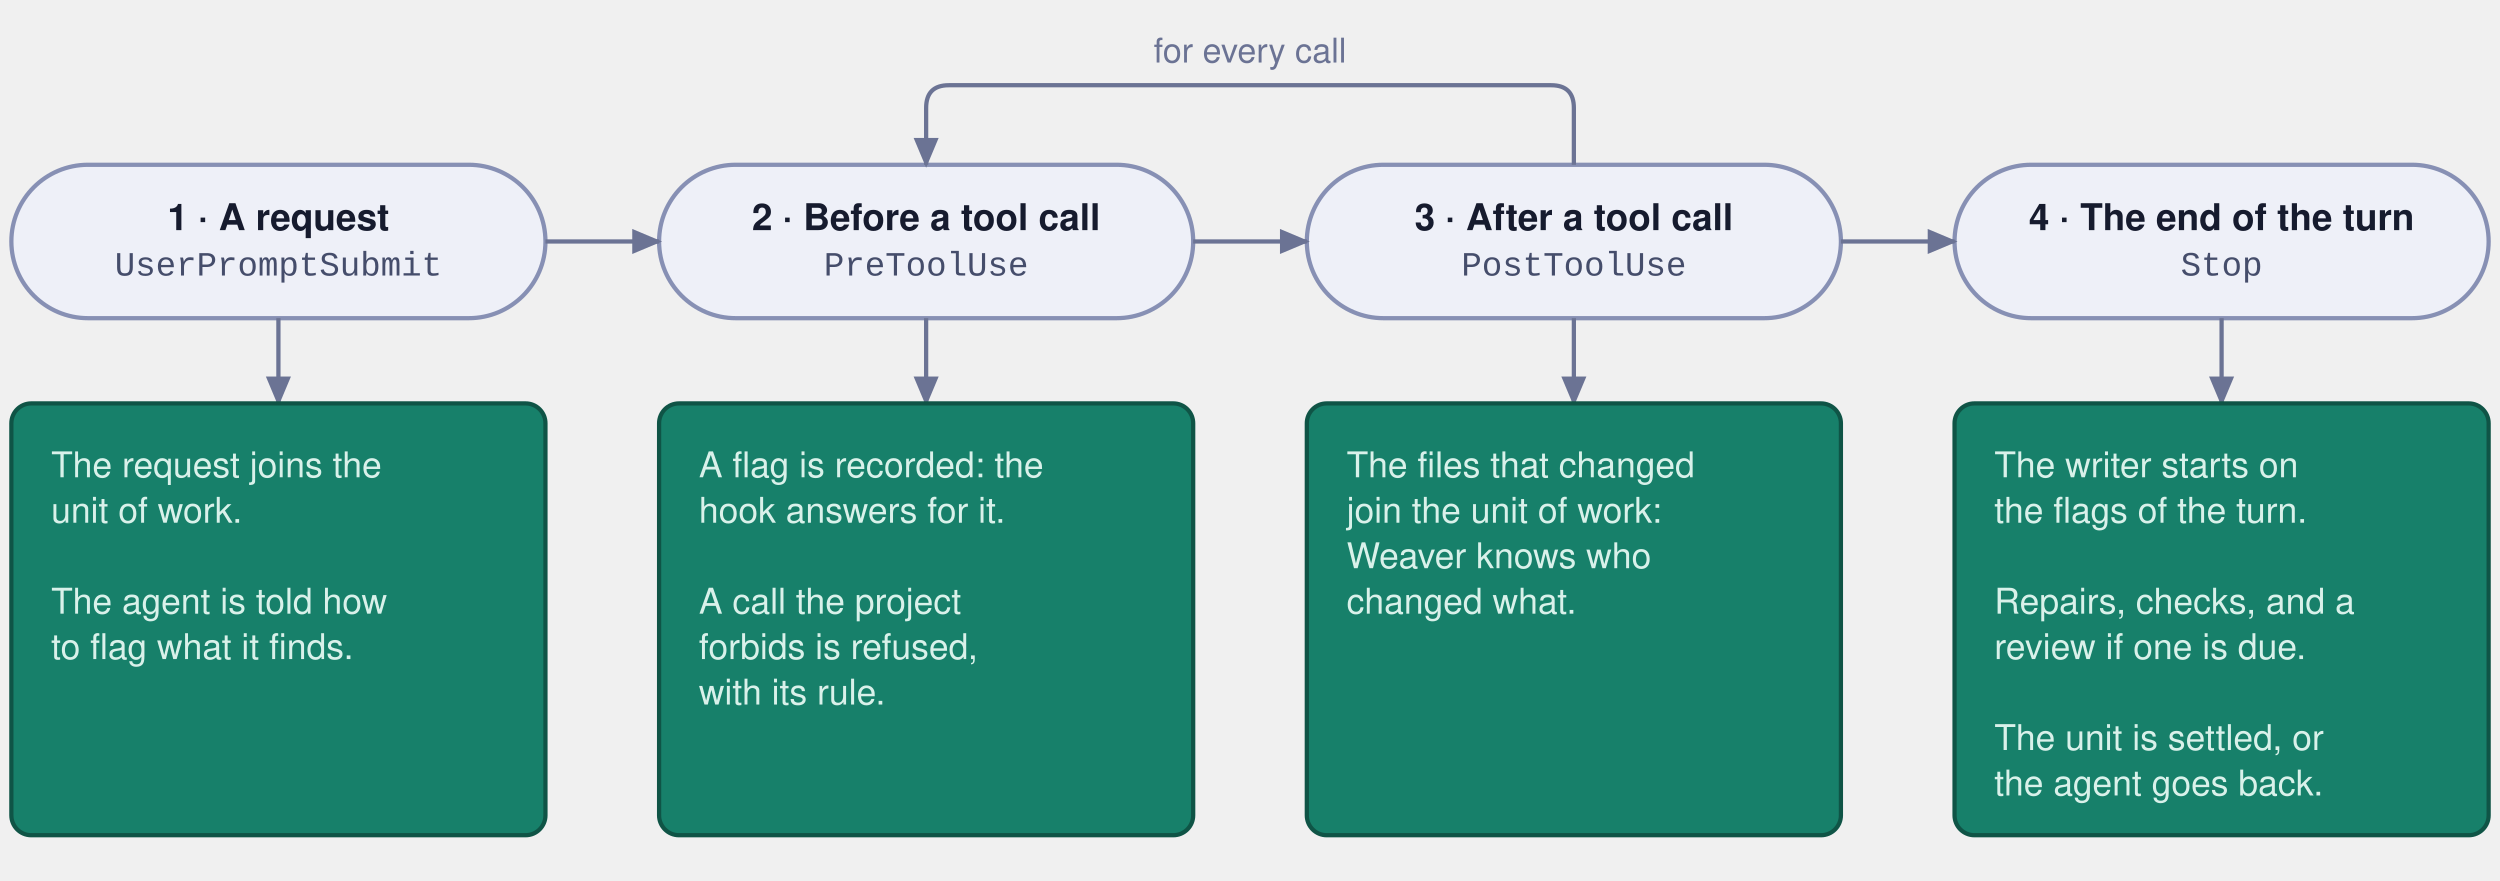
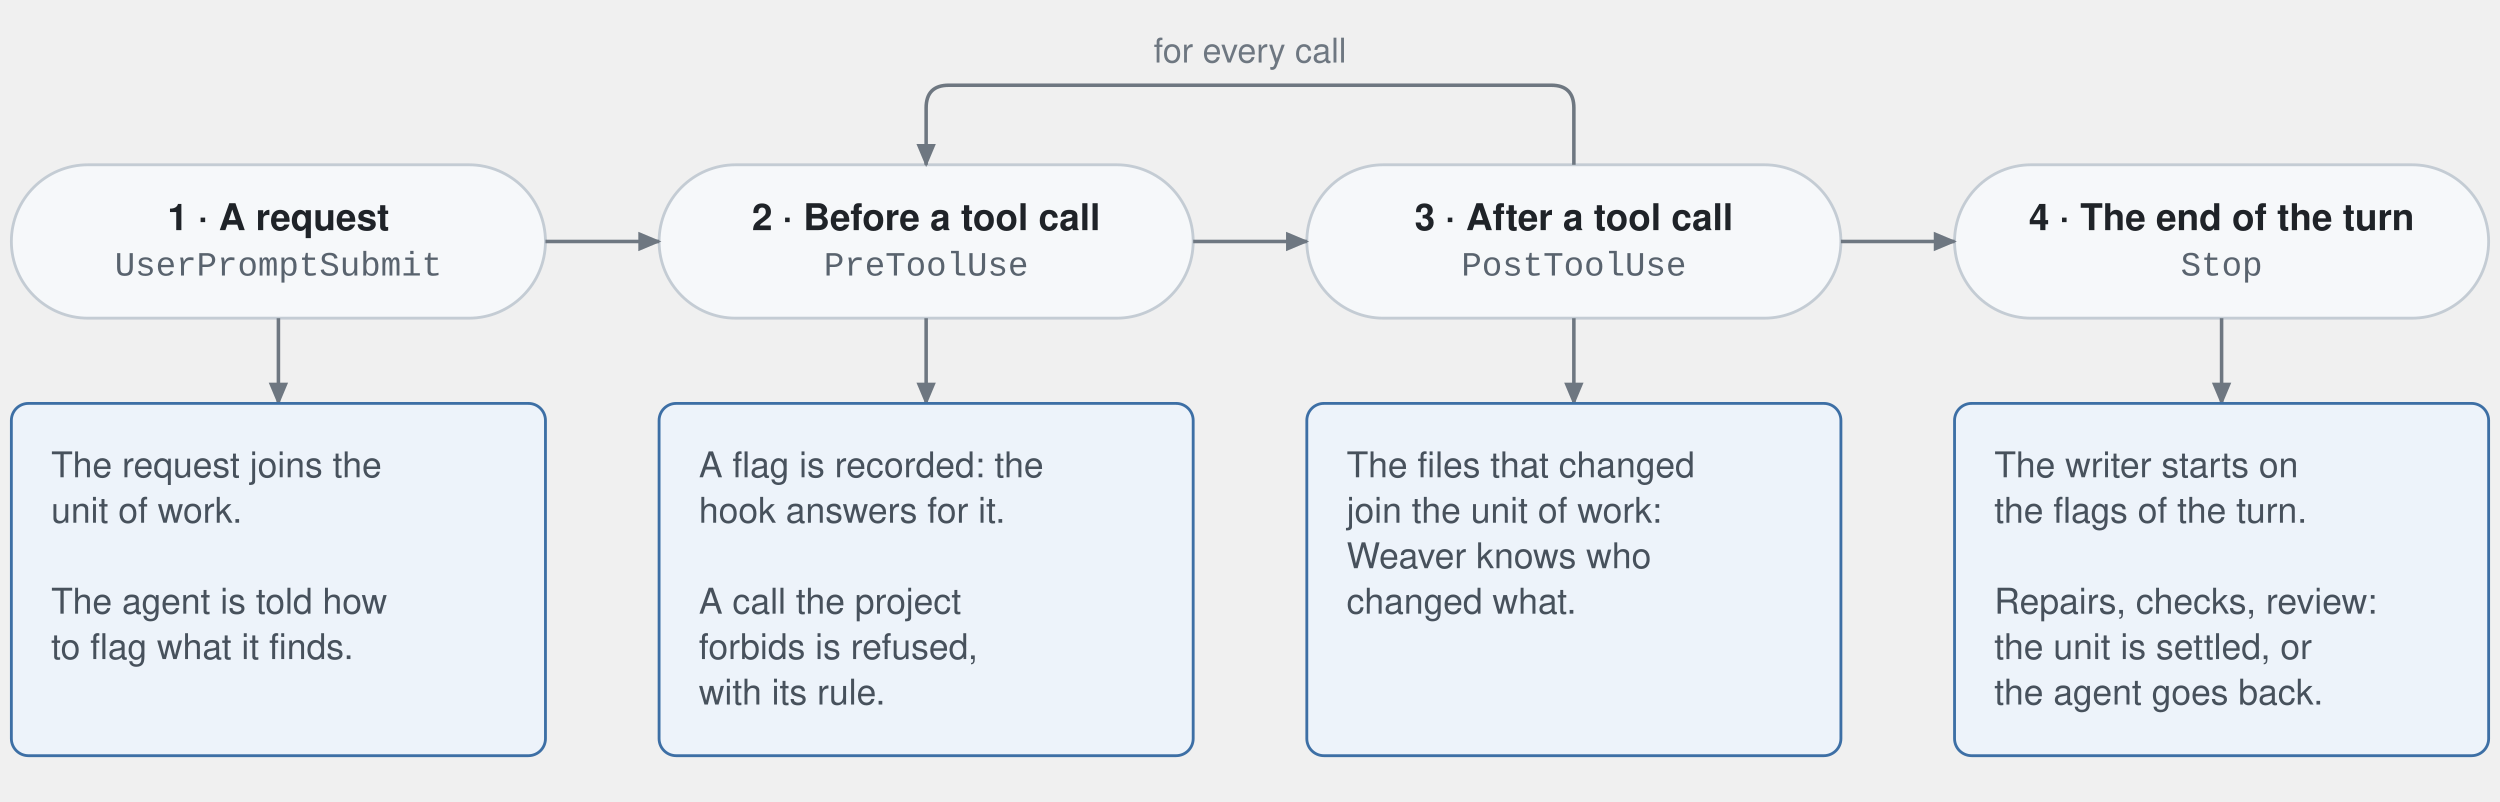
- <svg xmlns="http://www.w3.org/2000/svg" viewBox="0 0 880 310" width="880" height="310" role="img" aria-labelledby="t d">
+ <svg xmlns="http://www.w3.org/2000/svg" viewBox="0 0 880 282" width="880" height="282" role="img" aria-labelledby="t d">
  <style>
    text { font-family: ui-sans-serif, system-ui, -apple-system, 'Segoe UI', Helvetica, Arial, sans-serif; font-size: 12.5px; }
    .code { font-family: ui-monospace, 'SFMono-Regular', Menlo, Consolas, 'Liberation Mono', monospace; font-size: 12px; }
    .head { font-weight: 600; font-size: 13px; }
    .head.code { font-size: 12.5px; }
-     .w rect, .w polygon { fill: #17806a; stroke: #0f5446; }
-     .w text { fill: #ffffff; }
-     .w .sub { fill: #d9f1ea; }
-     .o rect, .o polygon { fill: #eef0f8; stroke: #8790b4; }
-     .o text { fill: #161b2e; }
-     .o .sub { fill: #454d6b; }
-     .y rect, .y polygon { fill: #efeafd; stroke: #6247c2; }
-     .y text { fill: #23194f; }
-     .y .sub { fill: #4a3d86; }
-     rect, polygon { stroke-width: 1.5; }
-     .wire { fill: none; stroke: #6b7394; stroke-width: 1.5; }
-     .wire.dotted { stroke-dasharray: 2 5; stroke-linecap: round; }
-     .tip { fill: #6b7394; }
-     .lbl { fill: #6b7394; font-size: 12px; }
-     .frame { fill: none; stroke: #8790b4; stroke-width: 1.2; stroke-dasharray: 6 5; }
-     .frame-title { fill: #6b7394; font-size: 11.5px; font-weight: 600; letter-spacing: 0.08em; }
-     .step { fill: #6b7394; font-size: 22px; font-weight: 700; }
-     .axis { stroke: #8790b4; stroke-width: 1; }
-     .grid { stroke: #8790b4; stroke-width: 1; stroke-dasharray: 2 5; opacity: 0.55; }
-     .mark { fill: #17806a; stroke: #0f5446; stroke-width: 1.5; }
-     .value { fill: #17806a; font-weight: 600; }
-     .name { fill: #3d4563; font-size: 13px; }
+     rect, polygon { stroke-width: 1; }
+     .w rect, .w polygon { fill: #edf3fa; stroke: #3d6fa5; }
+     .w text { fill: #1f2328; }
+     .w .sub { fill: #47515c; }
+     .o rect, .o polygon { fill: #f6f8fa; stroke: #c4ccd4; }
+     .o text { fill: #1f2328; }
+     .o .sub { fill: #59636e; }
+     .y rect, .y polygon { fill: #ffffff; stroke: #1f2328; stroke-width: 1.5; }
+     .y text { fill: #1f2328; }
+     .y .sub { fill: #59636e; }
+     .wire { fill: none; stroke: #6e7781; stroke-width: 1.25; }
+     .wire.dotted { stroke-dasharray: 2 4; stroke-linecap: round; }
+     .tip { fill: #6e7781; }
+     .lbl { fill: #6e7781; font-size: 12px; }
+     .frame { fill: none; stroke: #afb8c1; stroke-width: 1; stroke-dasharray: 4 4; }
+     .frame-title { fill: #6e7781; font-size: 11px; font-weight: 600; letter-spacing: 0.08em; }
+     .axis { stroke: #afb8c1; stroke-width: 1; }
+     .grid { stroke: #afb8c1; stroke-width: 1; stroke-dasharray: 2 4; opacity: 0.7; }
+     .mark { fill: #3d6fa5; stroke: #3d6fa5; stroke-width: 1; }
+     .value { fill: #3d6fa5; font-weight: 600; }
+     .name { fill: #6e7781; font-size: 13px; }
    @media (prefers-color-scheme: dark) {
-       .o rect, .o polygon { fill: #1f2439; stroke: #6a73a0; }
-       .o text { fill: #e7eaf6; }
-       .o .sub { fill: #b4bcd6; }
-       .y rect, .y polygon { fill: #271f47; stroke: #a78ff2; }
-       .y text { fill: #efeafd; }
-       .y .sub { fill: #c9bdf5; }
-       .wire { stroke: #8d95b4; }
-       .tip { fill: #8d95b4; }
-       .lbl, .frame-title, .step { fill: #a3abc8; }
-       .frame, .axis, .grid { stroke: #6a73a0; }
-       .mark { fill: #45c2a6; stroke: #2a8f79; }
-       .value { fill: #45c2a6; }
-       .name { fill: #cfd5ea; }
+       .w rect, .w polygon { fill: #17212e; stroke: #5b8fc7; }
+       .w text { fill: #f0f6fc; }
+       .w .sub { fill: #b1bac4; }
+       .o rect, .o polygon { fill: #151b23; stroke: #4d555e; }
+       .o text { fill: #f0f6fc; }
+       .o .sub { fill: #9198a1; }
+       .y rect, .y polygon { fill: #0d1117; stroke: #f0f6fc; }
+       .y text { fill: #f0f6fc; }
+       .y .sub { fill: #9198a1; }
+       .wire { stroke: #8b949e; }
+       .tip { fill: #8b949e; }
+       .lbl, .frame-title { fill: #9198a1; }
+       .frame, .axis, .grid { stroke: #484f58; }
+       .mark { fill: #5b8fc7; stroke: #5b8fc7; }
+       .value { fill: #79a9dc; }
+       .name { fill: #c9d1d9; }
    }
  </style>
  <defs>
-     <marker id="tip" viewBox="0 0 10 10" refX="9" refY="5" markerWidth="7" markerHeight="7" orient="auto">
+     <marker id="tip" viewBox="0 0 10 10" refX="9" refY="5" markerWidth="6.5" markerHeight="6.5" orient="auto">
      <path d="M 0 0.8 L 10 5 L 0 9.2 z" class="tip" />
    </marker>
-     <marker id="tip-back" viewBox="0 0 10 10" refX="1" refY="5" markerWidth="7" markerHeight="7" orient="auto">
+     <marker id="tip-back" viewBox="0 0 10 10" refX="1" refY="5" markerWidth="6.5" markerHeight="6.5" orient="auto">
      <path d="M 10 0.8 L 0 5 L 10 9.2 z" class="tip" />
    </marker>
  </defs>
  <g class="o">
    <rect x="4" y="58" width="188" height="54" rx="27" />
    <text x="98" y="81" class="head" text-anchor="middle">1 · A request</text>
    <text x="98" y="97" class="sub code" text-anchor="middle">UserPromptSubmit</text>
  </g>
  <g class="o">
    <rect x="232" y="58" width="188" height="54" rx="27" />
    <text x="326" y="81" class="head" text-anchor="middle">2 · Before a tool call</text>
    <text x="326" y="97" class="sub code" text-anchor="middle">PreToolUse</text>
  </g>
  <g class="o">
    <rect x="460" y="58" width="188" height="54" rx="27" />
    <text x="554" y="81" class="head" text-anchor="middle">3 · After a tool call</text>
    <text x="554" y="97" class="sub code" text-anchor="middle">PostToolUse</text>
  </g>
  <g class="o">
    <rect x="688" y="58" width="188" height="54" rx="27" />
    <text x="782" y="81" class="head" text-anchor="middle">4 · The end of the turn</text>
    <text x="782" y="97" class="sub code" text-anchor="middle">Stop</text>
  </g>
  <path d="M 192 85 L 232 85" class="wire" marker-end="url(#tip)" />
  <path d="M 420 85 L 460 85" class="wire" marker-end="url(#tip)" />
  <path d="M 648 85 L 688 85" class="wire" marker-end="url(#tip)" />
  <path d="M 554 58 L 554 38 Q 554 30 546 30 L 334 30 Q 326 30 326 38 L 326 58" class="wire" marker-end="url(#tip)" />
  <text x="440" y="22" class="lbl" text-anchor="middle">for every call</text>
  <path d="M 98 112 L 98 142" class="wire" marker-end="url(#tip)" />
  <g class="w">
-     <rect x="4" y="142" width="188" height="152" rx="7" />
+     <rect x="4" y="142" width="188" height="124" rx="6" />
    <text x="18" y="168" class="sub" text-anchor="start">The request joins the</text>
    <text x="18" y="184" class="sub" text-anchor="start">unit of work.</text>
    <text x="18" y="216" class="sub" text-anchor="start">The agent is told how</text>
    <text x="18" y="232" class="sub" text-anchor="start">to flag what it finds.</text>
  </g>
  <path d="M 326 112 L 326 142" class="wire" marker-end="url(#tip)" />
  <g class="w">
-     <rect x="232" y="142" width="188" height="152" rx="7" />
+     <rect x="232" y="142" width="188" height="124" rx="6" />
    <text x="246" y="168" class="sub" text-anchor="start">A flag is recorded: the</text>
    <text x="246" y="184" class="sub" text-anchor="start">hook answers for it.</text>
    <text x="246" y="216" class="sub" text-anchor="start">A call the project</text>
    <text x="246" y="232" class="sub" text-anchor="start">forbids is refused,</text>
    <text x="246" y="248" class="sub" text-anchor="start">with its rule.</text>
  </g>
  <path d="M 554 112 L 554 142" class="wire" marker-end="url(#tip)" />
  <g class="w">
-     <rect x="460" y="142" width="188" height="152" rx="7" />
+     <rect x="460" y="142" width="188" height="124" rx="6" />
    <text x="474" y="168" class="sub" text-anchor="start">The files that changed</text>
    <text x="474" y="184" class="sub" text-anchor="start">join the unit of work:</text>
    <text x="474" y="200" class="sub" text-anchor="start">Weaver knows who</text>
    <text x="474" y="216" class="sub" text-anchor="start">changed what.</text>
  </g>
  <path d="M 782 112 L 782 142" class="wire" marker-end="url(#tip)" />
  <g class="w">
-     <rect x="688" y="142" width="188" height="152" rx="7" />
+     <rect x="688" y="142" width="188" height="124" rx="6" />
    <text x="702" y="168" class="sub" text-anchor="start">The writer starts on</text>
    <text x="702" y="184" class="sub" text-anchor="start">the flags of the turn.</text>
-     <text x="702" y="216" class="sub" text-anchor="start">Repairs, checks, and a</text>
-     <text x="702" y="232" class="sub" text-anchor="start">review if one is due.</text>
-     <text x="702" y="264" class="sub" text-anchor="start">The unit is settled, or</text>
-     <text x="702" y="280" class="sub" text-anchor="start">the agent goes back.</text>
+     <text x="702" y="216" class="sub" text-anchor="start">Repairs, checks, review:</text>
+     <text x="702" y="232" class="sub" text-anchor="start">the unit is settled, or</text>
+     <text x="702" y="248" class="sub" text-anchor="start">the agent goes back.</text>
  </g>
</svg>
